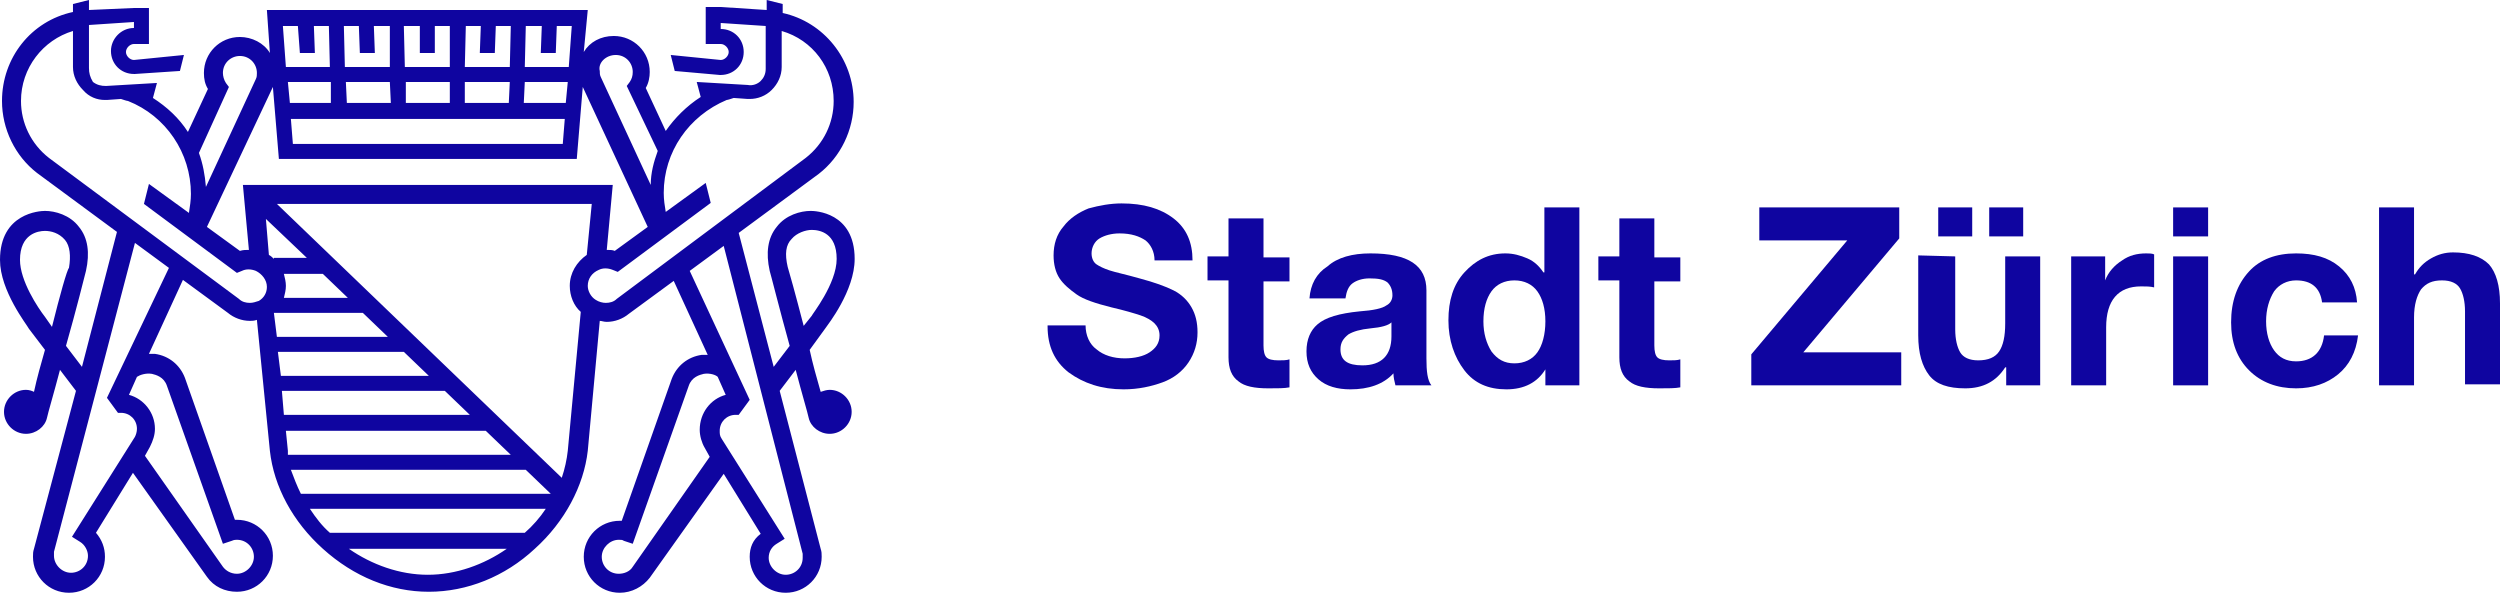
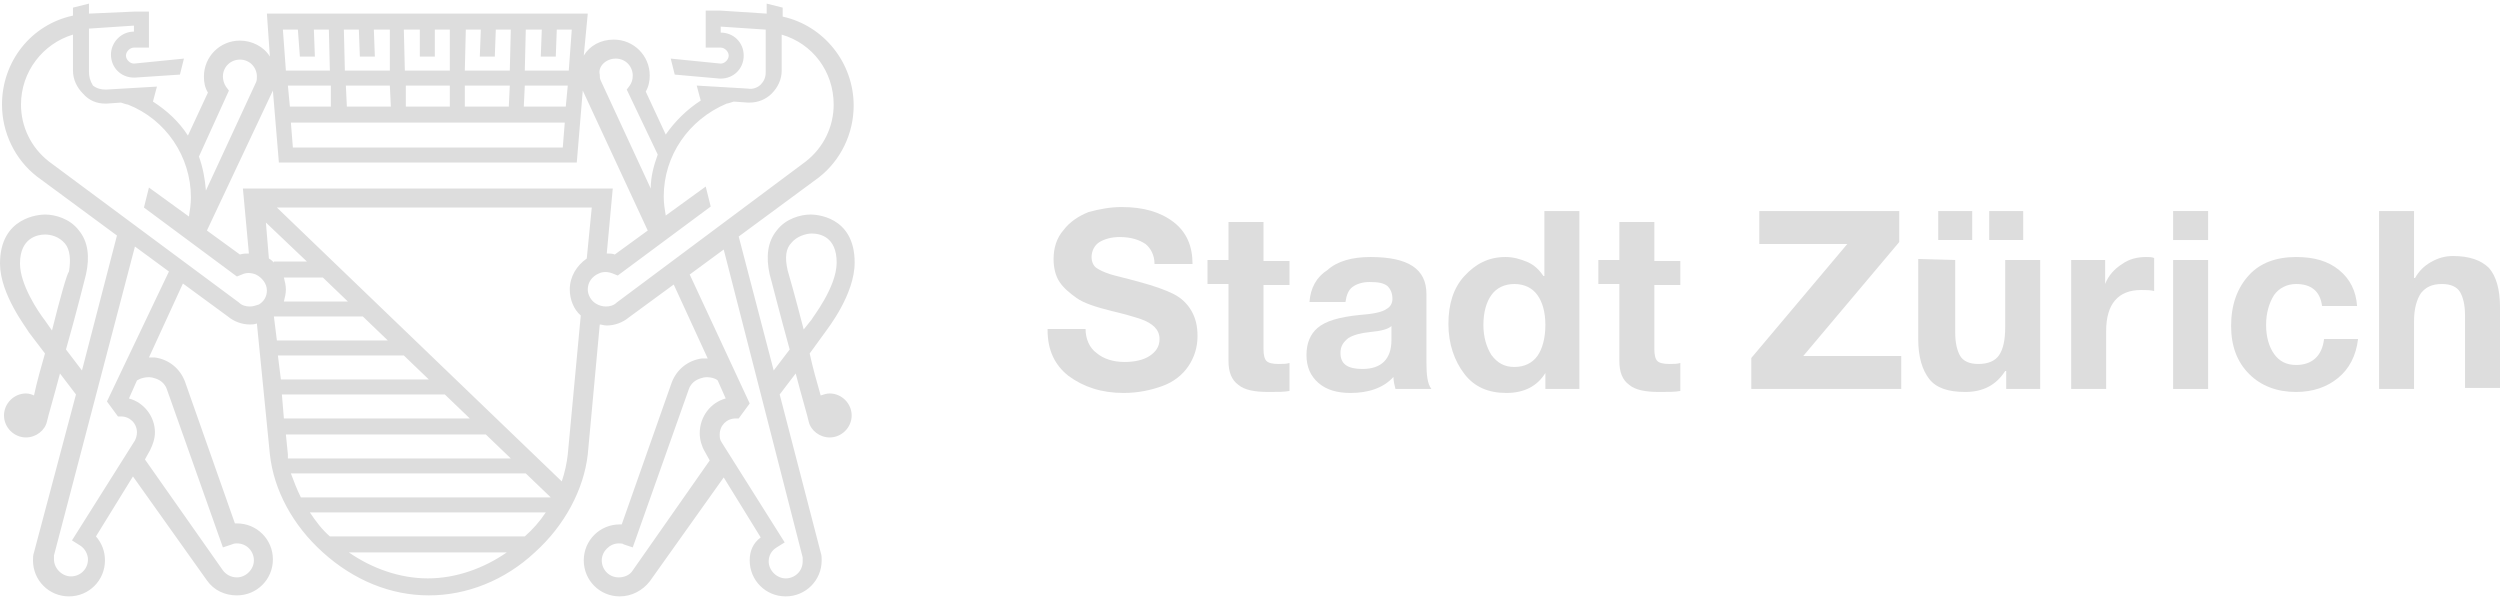
- <svg xmlns="http://www.w3.org/2000/svg" width="250.1" height="59.3" version="1.1" viewBox="0 0 250.1 59.3" xml:space="preserve">
+ <svg xmlns="http://www.w3.org/2000/svg" width="250" height="60" version="1.1" viewBox="0 0 250.1 59.3" xml:space="preserve">
  <style type="text/css">
- 	.st0{fill:none;}
- 	.st1{fill:#0F05A0;}
+ 	.st1{fill:#ddd;}
</style>
  <g id="Bildmarke">
    <path class="st1" d="m83 39c-0.3 0-0.6 0.1-0.9 0.2-0.4-1.4-0.8-2.8-1.1-4.2l1.6-2.2c0.2-0.3 2.9-3.7 2.9-6.9 0-4.7-4-4.8-4.4-4.8-1 0-2.5 0.4-3.4 1.6-0.9 1.1-1.1 2.6-0.7 4.4 0.1 0.3 1 3.9 2 7.5l-1.6 2.1-3.5-13.4 8-5.9c2.2-1.7 3.5-4.4 3.5-7.2 0-4.3-3-8-7.1-8.9v-0.9l-1.6-0.4v1l-4.6-0.3h-1.5v3.7h1.5c0.4 0 0.8 0.4 0.8 0.8s-0.4 0.8-0.8 0.8l-5-0.5 0.4 1.6 4.5 0.4h0.1c1.3 0 2.3-1 2.3-2.3s-1-2.3-2.3-2.3v-0.6l4.5 0.3v4.3c0 0.5-0.2 0.9-0.5 1.2s-0.8 0.5-1.3 0.4l-5.1-0.3 0.4 1.5c-1.4 0.9-2.6 2.1-3.5 3.4l-2-4.3c0.3-0.5 0.4-1.1 0.4-1.6 0-2-1.6-3.6-3.6-3.6-1.3 0-2.4 0.6-3 1.6l0.4-4.2h-32.1l0.3 4.3c-0.6-1-1.8-1.6-3-1.6-2 0-3.6 1.6-3.6 3.6 0 0.6 0.1 1.1 0.4 1.6l-2 4.3c-0.9-1.4-2.1-2.5-3.5-3.4l0.4-1.5-5.1 0.3c-0.5 0-0.9-0.1-1.3-0.4-0.3-0.5-0.4-0.9-0.4-1.4v-4.3l4.5-0.3v0.6c-1.3 0-2.3 1.1-2.3 2.3 0 1.3 1 2.3 2.3 2.3h0.1l4.5-0.3 0.4-1.6-5 0.5c-0.4 0-0.8-0.4-0.8-0.8s0.4-0.8 0.8-0.8h1.5v-3.6h-1.5l-4.5 0.2v-1l-1.6 0.4v0.8c-4.2 0.9-7.1 4.6-7.1 8.9 0 2.8 1.3 5.5 3.5 7.2l8 5.9-3.5 13.5-1.6-2.1c1-3.5 1.9-7.1 2-7.5 0.4-1.8 0.2-3.3-0.7-4.4-0.9-1.2-2.4-1.6-3.4-1.6-0.5 0-4.5 0.2-4.5 4.9 0 3.1 2.7 6.5 2.9 6.9l1.6 2.1c-0.4 1.4-0.8 2.8-1.1 4.2-0.2-0.1-0.5-0.2-0.8-0.2-1.2 0-2.2 1-2.2 2.2s1 2.2 2.2 2.2c1 0 1.9-0.7 2.1-1.6 0.1-0.5 0.7-2.5 1.3-4.8l1.6 2.1-4.2 15.8c-0.1 0.3-0.1 0.5-0.1 0.8 0 2 1.6 3.6 3.6 3.6s3.6-1.6 3.6-3.6c0-0.9-0.3-1.7-0.9-2.4l3.7-6 7.4 10.4c0.7 1 1.8 1.5 3 1.5 2 0 3.6-1.6 3.6-3.6s-1.6-3.6-3.6-3.6h-0.2l-5-14.2c-0.5-1.3-1.6-2.2-3-2.4h-0.6l3.4-7.4 4.5 3.3c0.6 0.5 1.4 0.8 2.2 0.8 0.2 0 0.4 0 0.7-0.1l1.3 13.1c0.4 3.6 2.3 7.1 5.3 9.8 3.1 2.8 6.8 4.3 10.6 4.3s7.6-1.5 10.6-4.3c3-2.7 4.9-6.3 5.3-9.8l1.2-13c0.2 0 0.4 0.1 0.7 0.1 0.8 0 1.6-0.3 2.2-0.8l4.5-3.3 3.4 7.4h-0.6c-1.4 0.2-2.5 1.1-3 2.4l-5 14.2h-0.2c-2 0-3.6 1.6-3.6 3.6s1.6 3.6 3.6 3.6c1.2 0 2.3-0.6 3-1.5l7.4-10.4 3.7 6c-0.8 0.6-1.1 1.4-1.1 2.3 0 2 1.6 3.6 3.6 3.6s3.6-1.6 3.6-3.6c0-0.3 0-0.5-0.1-0.8l-4.1-15.8 1.6-2.1c0.6 2.3 1.2 4.3 1.3 4.8 0.2 0.9 1.1 1.6 2.1 1.6 1.2 0 2.2-1 2.2-2.2s-1-2.2-2.2-2.2zm-77.8-6.3-0.7-1c-0.7-0.9-2.5-3.6-2.5-5.7 0-2.6 1.8-2.9 2.5-2.9 0.6 0 1.4 0.2 2 0.9 0.5 0.6 0.6 1.6 0.4 2.8-0.2 0.2-0.9 2.7-1.7 5.9zm56.4-27.2c1 0 1.7 0.8 1.7 1.7 0 0.4-0.1 0.7-0.3 1l-0.3 0.4 3.1 6.5c-0.4 1.1-0.7 2.2-0.7 3.4l-5-10.8c-0.1-0.2-0.1-0.4-0.1-0.6-0.2-0.8 0.6-1.6 1.6-1.6zm-10.7 4.8h-4.4v-2.1h4.5zm-5.9 0h-4.4v-2.1h4.4zm-5.9 0h-4.4l-0.1-2.1h4.4zm-6 0h-4.1l-0.2-2.1h4.3zm23.4 1.6-0.2 2.5h-27l-0.2-2.5zm0.1-1.6h-4.2l0.1-2.1h4.3zm-2.4-7.7-0.1 2.7h1.5l0.1-2.7h1.5l-0.3 4.1h-4.4l0.1-4.1h1.6zm-6.1 0-0.1 2.7h1.5l0.1-2.7h1.5l-0.1 4.1h-4.5l0.1-4.1zm-6.1 0v2.7h1.5v-2.7h1.5v4.1h-4.5l-0.1-4.1h1.6zm-6.1 0 0.1 2.7h1.5l-0.1-2.7h1.6v4.1h-4.5l-0.1-4.1zm-6.1 0 0.2 2.7h1.5l-0.1-2.7h1.5l0.1 4.1h-4.4l-0.3-4.1h1.5zm-2.5 6.1 0.6 7.2h29.8l0.6-7.2 6.5 14-3.3 2.4c-0.2-0.1-0.5-0.1-0.8-0.1l0.6-6.5h-37l0.6 6.5c-0.3 0-0.6 0-0.9 0.1l-3.3-2.4zm1.1 18.7h3.9l2.5 2.4h-6.4c0.1-0.4 0.2-0.8 0.2-1.2s-0.1-0.8-0.2-1.2zm-1-1.5c-0.1-0.1-0.3-0.3-0.5-0.4l-0.3-3.6 4.1 3.9h-3.3v0.1zm-4.5-17.2-0.3-0.4c-0.2-0.3-0.3-0.7-0.3-1 0-1 0.8-1.7 1.7-1.7 1 0 1.7 0.8 1.7 1.7 0 0.2 0 0.4-0.1 0.6l-5 10.8c-0.1-1.2-0.3-2.3-0.7-3.4zm-7.7 28.7c0.4 0.1 1.2 0.3 1.5 1.2l5.6 15.8 0.9-0.3c0.2-0.1 0.4-0.1 0.5-0.1 1 0 1.7 0.8 1.7 1.7s-0.8 1.7-1.7 1.7c-0.6 0-1.1-0.3-1.4-0.7l-7.8-11.1 0.5-0.9c0.3-0.6 0.5-1.2 0.5-1.8 0-1.6-1.1-3-2.6-3.4l0.8-1.8c0.3-0.2 0.9-0.4 1.5-0.3zm-4.5 2.4 1.1 1.5h0.3c0.9 0 1.6 0.7 1.6 1.6 0 0.3-0.1 0.6-0.2 0.8l-6.3 10 0.8 0.5c0.5 0.3 0.8 0.9 0.8 1.4 0 1-0.8 1.7-1.7 1.7s-1.7-0.8-1.7-1.7v-0.4l8.1-30.9 3.4 2.5zm14.3-9.5c-0.4 0-0.8-0.1-1.1-0.4l-19-14.1c-1.8-1.4-2.8-3.5-2.8-5.7 0-3.3 2.2-6.1 5.2-7v3.6c0 0.9 0.4 1.7 1 2.3 0.6 0.7 1.4 1 2.2 1h0.2l1.4-0.1c0.3 0.1 0.6 0.2 0.7 0.2 3.8 1.5 6.3 5.2 6.3 9.3 0 0.6-0.1 1.3-0.2 1.9l-4-2.9-0.5 2 9.3 6.9 0.5-0.2c0.4-0.2 0.9-0.2 1.4 0 0.6 0.3 1.1 0.9 1.1 1.6 0 0.6-0.3 1.1-0.8 1.4-0.3 0.1-0.6 0.2-0.9 0.2zm2.4 1h8.9l2.5 2.4h-11.1zm0.4 3.9h12.6l2.5 2.4h-14.8zm0.4 3.9h16.3l2.5 2.4h-18.6zm0.6 6-0.2-2h20l2.5 2.4h-22.3v-0.4zm0.3 1.9h23.5l2.5 2.4h-25c-0.4-0.8-0.7-1.6-1-2.4zm13.7 10.5c-2.8 0-5.6-1-7.9-2.6h15.8c-2.3 1.6-5.1 2.6-7.9 2.6zm9.7-4.2h-19.5c-0.8-0.7-1.4-1.5-2-2.4h23.6c-0.6 0.9-1.3 1.7-2.1 2.4zm4.3-8.2c-0.1 0.9-0.3 1.8-0.6 2.7l-28.5-27.4h31.5l-0.5 5.1c-1 0.7-1.7 1.8-1.7 3.1 0 1 0.4 2 1.1 2.6zm4.9-15.2c-0.3 0.3-0.7 0.4-1.1 0.4-0.3 0-0.7-0.1-1-0.3-0.5-0.3-0.8-0.9-0.8-1.4 0-0.7 0.4-1.3 1.1-1.6 0.4-0.2 0.9-0.2 1.4 0l0.5 0.2 9.3-6.9-0.5-2-4 2.9c-0.1-0.6-0.2-1.2-0.2-1.9 0-4.1 2.5-7.7 6.3-9.3 0.1 0 0.4-0.1 0.7-0.2l1.4 0.1h0.2c0.8 0 1.6-0.3 2.2-0.9s1-1.4 1-2.3v-3.6c3.1 0.9 5.2 3.7 5.2 7 0 2.2-1 4.3-2.8 5.7zm1.6 26.8c-0.3 0.5-0.9 0.7-1.4 0.7-1 0-1.7-0.8-1.7-1.7s0.8-1.7 1.7-1.7c0.2 0 0.4 0 0.5 0.1l0.9 0.3 5.6-15.8c0.3-0.9 1.1-1.1 1.5-1.2 0.6-0.1 1.2 0.1 1.4 0.3l0.8 1.8c-1.5 0.4-2.6 1.8-2.6 3.5 0 0.6 0.2 1.3 0.5 1.8l0.5 0.9zm17-1.3v0.4c0 1-0.8 1.7-1.7 1.7s-1.7-0.8-1.7-1.7c0-0.6 0.3-1.1 0.8-1.4l0.8-0.5-6.3-10c-0.2-0.3-0.2-0.5-0.2-0.8 0-0.9 0.7-1.6 1.6-1.6h0.3l1.1-1.5-6-12.9 3.4-2.5zm-1.5-28.7c-0.3-1.3-0.2-2.2 0.4-2.8 0.5-0.6 1.4-0.9 2-0.9 0.8 0 2.5 0.3 2.5 2.9 0 2.5-2.5 5.6-2.5 5.7l-0.8 1c-0.8-3.1-1.5-5.6-1.6-5.9z" />
  </g>
  <g id="Stadt_Zürich" transform="translate(0,18.15)">
    <path class="st1" d="m112.2 2.2c2.2 0 3.9 0.5 5.2 1.5s1.9 2.4 1.9 4.2h-3.8c0-0.9-0.4-1.6-0.9-2-0.6-0.4-1.4-0.7-2.6-0.7-0.8 0-1.5 0.2-2 0.5s-0.8 0.9-0.8 1.5c0 0.5 0.2 0.9 0.5 1.1s0.7 0.4 1.3 0.6 1.6 0.4 3 0.8c1.5 0.4 2.6 0.8 3.4 1.2s1.4 1 1.8 1.7 0.6 1.5 0.6 2.5c0 1.1-0.3 2.1-0.9 3s-1.5 1.6-2.6 2-2.4 0.7-3.9 0.7c-2.2 0-4-0.6-5.5-1.7-1.4-1.1-2.1-2.6-2.1-4.6v-0.1h3.8c0 1 0.4 1.9 1.1 2.4 0.7 0.6 1.7 0.9 2.8 0.9 1 0 1.9-0.2 2.5-0.6s1-0.9 1-1.7c0-0.5-0.2-0.9-0.5-1.2s-0.8-0.6-1.4-0.8-1.6-0.5-2.9-0.8c-1.6-0.4-2.8-0.8-3.5-1.3s-1.3-1-1.7-1.6-0.6-1.4-0.6-2.3c0-1.1 0.3-2.1 1-2.9 0.6-0.8 1.5-1.4 2.5-1.8 1.1-0.3 2.2-0.5 3.3-0.5z" />
    <path class="st1" d="m126.4 3.7v3.9h2.6v2.4h-2.6v6.4c0 0.6 0.1 1 0.3 1.2s0.6 0.3 1.2 0.3c0.4 0 0.8 0 1.1-0.1v2.8c-0.5 0.1-1.2 0.1-2.1 0.1-1.4 0-2.4-0.2-3-0.7-0.7-0.5-1-1.3-1-2.4v-7.7h-2.1v-2.4h2.1v-3.8z" />
    <path class="st1" d="m137.1 7.2c3.8 0 5.6 1.2 5.6 3.7v6.8c0 1.3 0.1 2.2 0.5 2.7h-3.6c-0.1-0.4-0.2-0.8-0.2-1.2-1 1.1-2.5 1.6-4.3 1.6-1.3 0-2.4-0.3-3.2-1s-1.2-1.6-1.2-2.8 0.4-2.1 1.1-2.7c0.8-0.7 2.2-1.1 4.2-1.3 1.4-0.1 2.3-0.3 2.7-0.6 0.4-0.2 0.6-0.6 0.6-1 0-0.6-0.2-1-0.5-1.3-0.4-0.3-0.9-0.4-1.8-0.4-0.7 0-1.3 0.2-1.7 0.5s-0.6 0.8-0.7 1.5h-3.6c0.1-1.4 0.7-2.5 1.8-3.2 1-0.9 2.5-1.3 4.3-1.3zm-3 9.6c0 1.1 0.7 1.6 2.2 1.6 1.9 0 2.9-1 2.9-2.9v-1.4c-0.3 0.3-1 0.5-2.1 0.6-1 0.1-1.7 0.3-2.2 0.6-0.5 0.4-0.8 0.8-0.8 1.5z" />
    <path class="st1" d="m158 2.6v17.8h-3.4v-1.6c-0.8 1.3-2.1 2-3.9 2s-3.2-0.6-4.2-1.9-1.6-3-1.6-5 0.5-3.6 1.6-4.8 2.4-1.9 4.1-1.9c0.8 0 1.5 0.2 2.2 0.5s1.2 0.8 1.6 1.4h0.1v-6.5zm-9.6 11.4c0 1.2 0.3 2.2 0.8 3 0.6 0.8 1.3 1.2 2.3 1.2s1.8-0.4 2.3-1.1 0.8-1.8 0.8-3.1-0.3-2.3-0.8-3-1.3-1.1-2.3-1.1-1.8 0.4-2.3 1.1-0.8 1.7-0.8 3z" />
    <path class="st1" d="m165.5 3.7v3.9h2.6v2.4h-2.6v6.4c0 0.6 0.1 1 0.3 1.2s0.6 0.3 1.2 0.3c0.4 0 0.8 0 1.1-0.1v2.8c-0.5 0.1-1.2 0.1-2.1 0.1-1.4 0-2.4-0.2-3-0.7-0.7-0.5-1-1.3-1-2.4v-7.7h-2.1v-2.4h2.1v-3.8z" />
    <path class="st1" d="m190 2.6v3.1l-9.6 11.4h9.8v3.3h-15v-3.1l9.6-11.4h-8.8v-3.3z" />
    <path class="st1" d="m195.6 7.5v7.3c0 1 0.2 1.8 0.5 2.3s0.9 0.8 1.8 0.8c1 0 1.7-0.3 2.1-0.9s0.6-1.5 0.6-2.8v-6.7h3.5v12.9h-3.4v-1.8h-0.1c-0.9 1.4-2.2 2.1-4 2.1-1.7 0-2.9-0.4-3.6-1.3s-1.1-2.2-1.1-4v-8zm1.7-4.9v2.9h-3.4v-2.9zm5.1 0v2.9h-3.4v-2.9z" />
    <path class="st1" d="m214.7 7.2c0.3 0 0.6 0 0.8 0.1v3.3c-0.4-0.1-0.8-0.1-1.3-0.1-2.3 0-3.5 1.4-3.5 4.1v5.8h-3.5v-12.9h3.4v2.4c0.3-0.8 0.9-1.5 1.7-2 0.7-0.5 1.5-0.7 2.4-0.7z" />
    <path class="st1" d="m220.9 2.6v2.9h-3.5v-2.9zm0 4.9v12.9h-3.5v-12.9z" />
    <path class="st1" d="m229.7 7.2c1.8 0 3.2 0.4 4.3 1.3s1.7 2.1 1.8 3.6h-3.5c-0.2-1.5-1.1-2.2-2.6-2.2-0.9 0-1.7 0.4-2.2 1.1-0.5 0.8-0.8 1.8-0.8 3s0.3 2.2 0.8 2.9 1.2 1.1 2.2 1.1c1.6 0 2.6-0.9 2.8-2.6h3.4c-0.2 1.7-0.9 3-2 3.9s-2.5 1.4-4.2 1.4c-1.9 0-3.5-0.6-4.7-1.8s-1.8-2.8-1.8-4.8c0-2.1 0.6-3.8 1.8-5.1 1.1-1.2 2.7-1.8 4.7-1.8z" />
    <path class="st1" d="m241.5 2.6v6.7h0.1c0.4-0.7 0.9-1.2 1.6-1.6s1.4-0.6 2.2-0.6c1.6 0 2.8 0.4 3.6 1.2 0.7 0.8 1.1 2.1 1.1 3.9v8.1h-3.5v-7.3c0-1-0.2-1.8-0.5-2.3s-0.9-0.8-1.8-0.8c-1 0-1.6 0.3-2.1 0.9-0.4 0.6-0.7 1.5-0.7 2.8v6.8h-3.5v-17.8h3.5z" />
  </g>
</svg>
